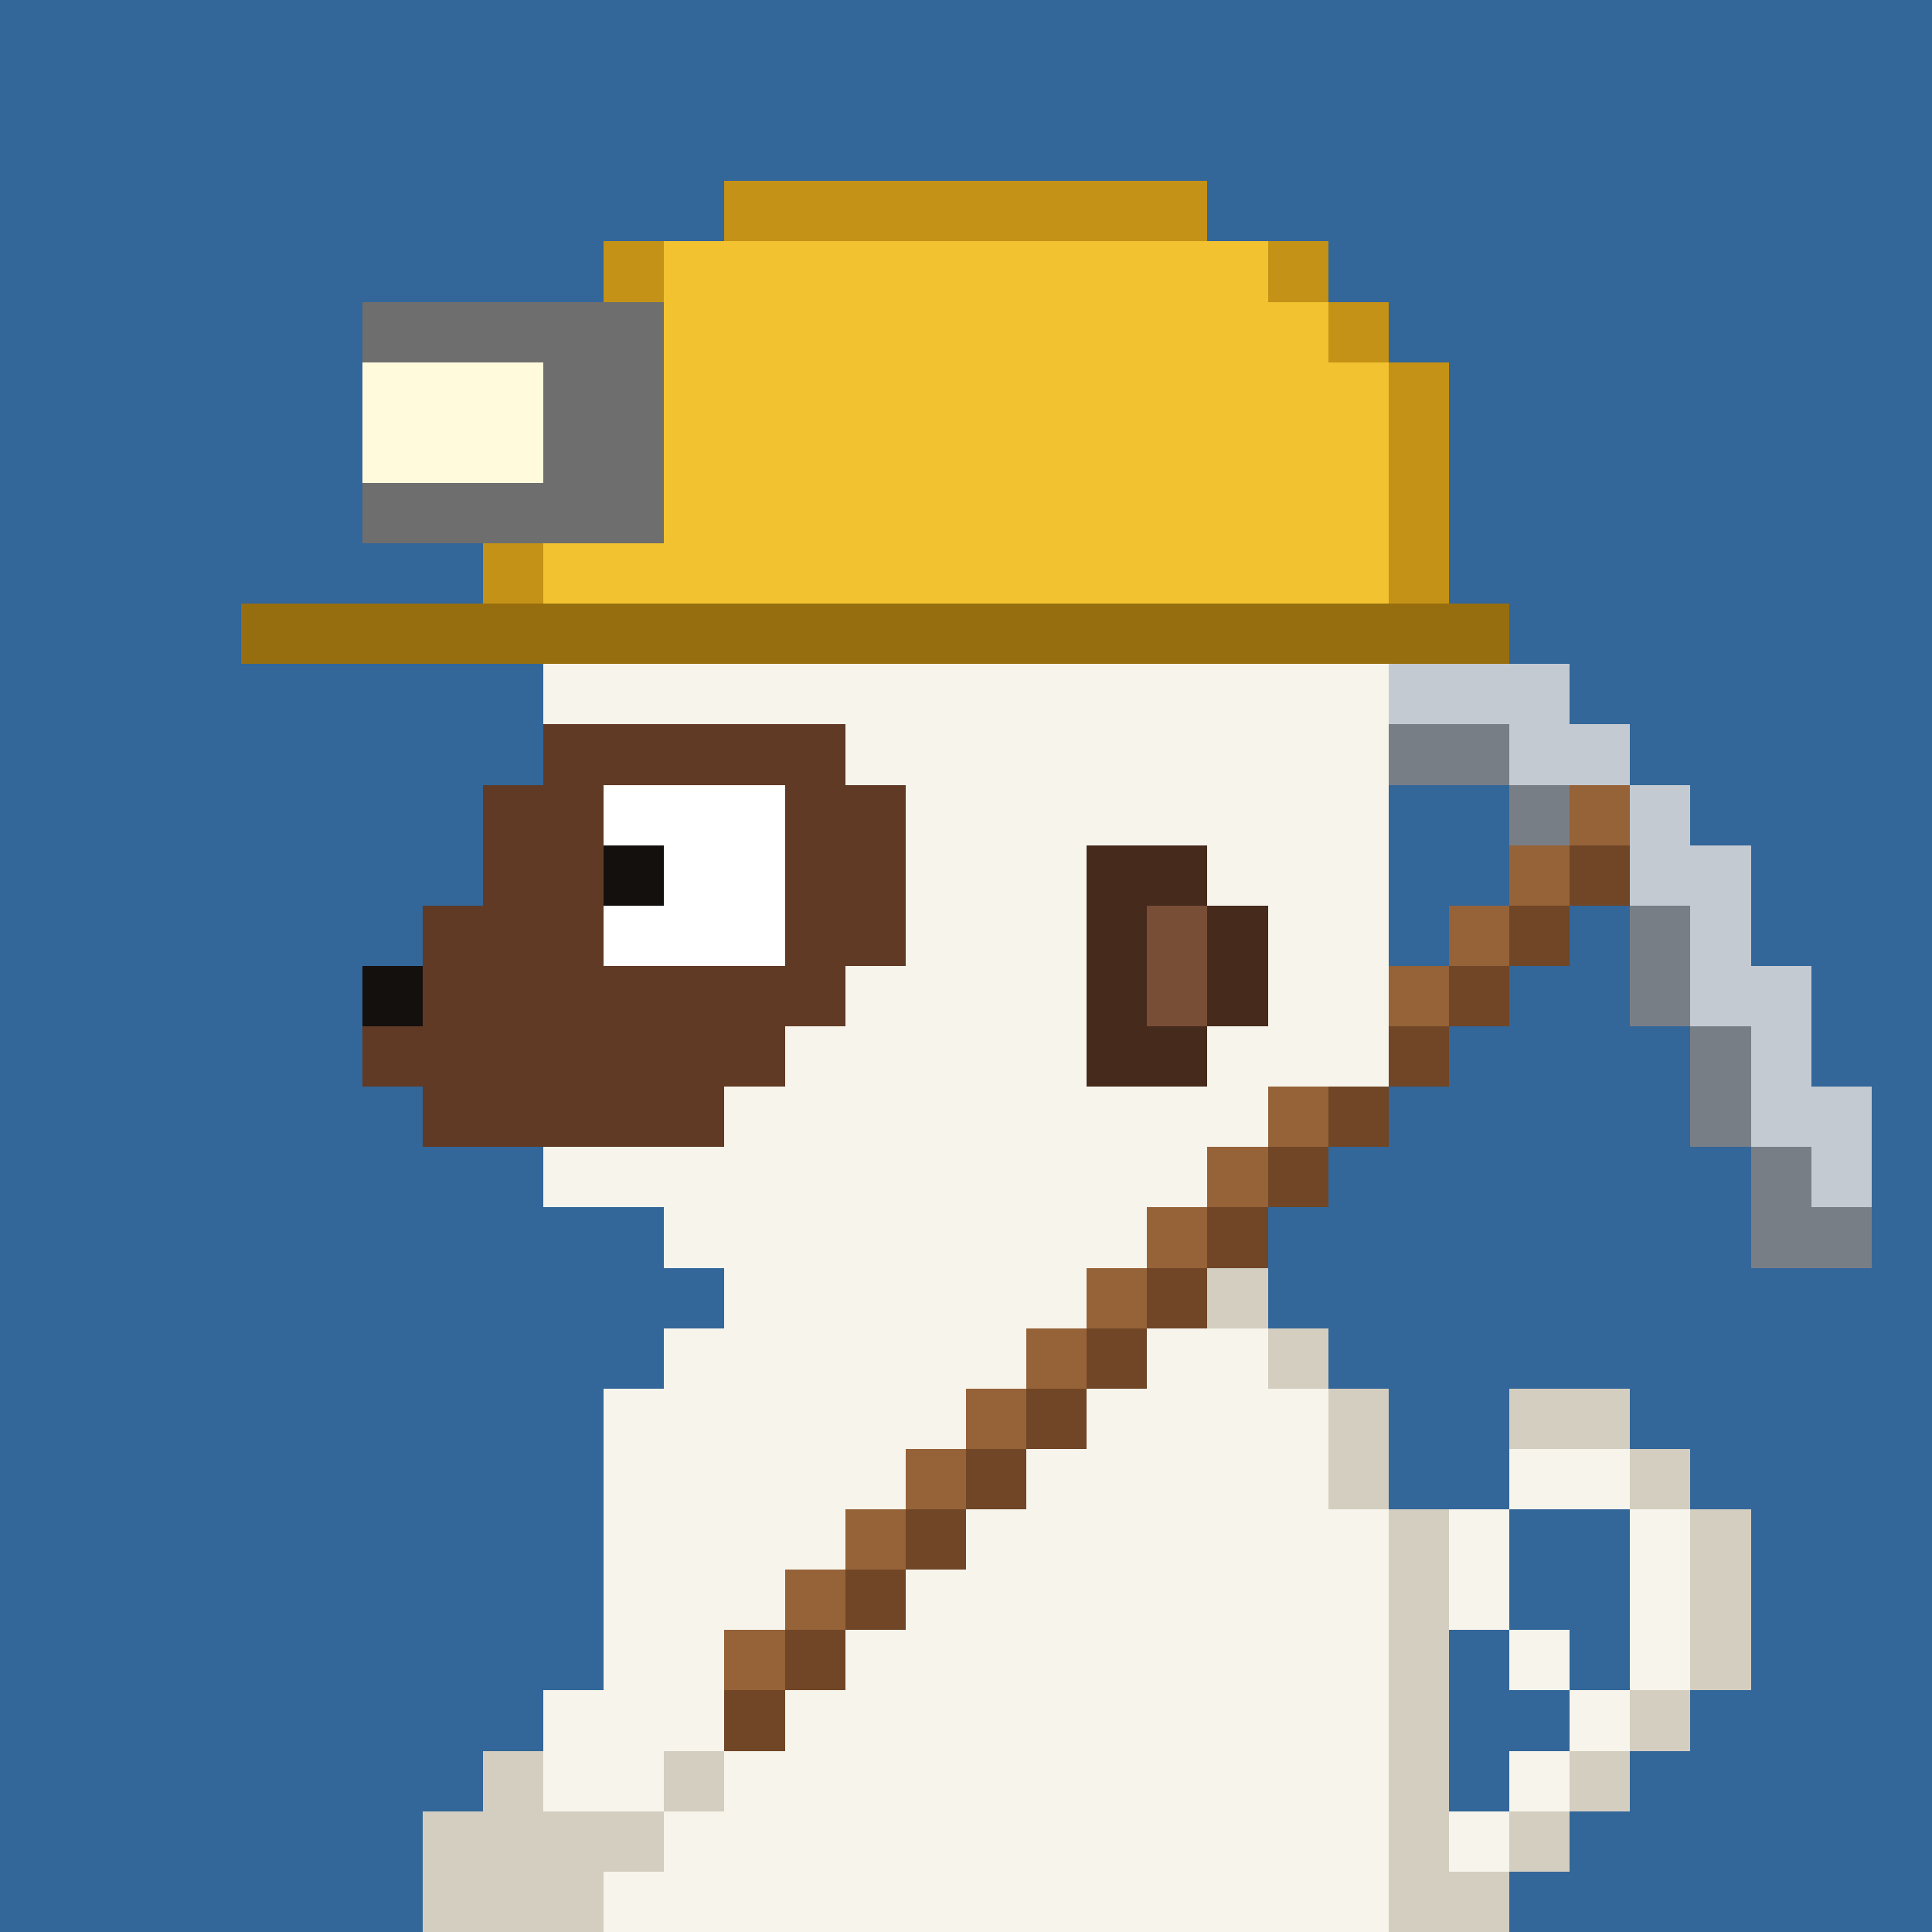
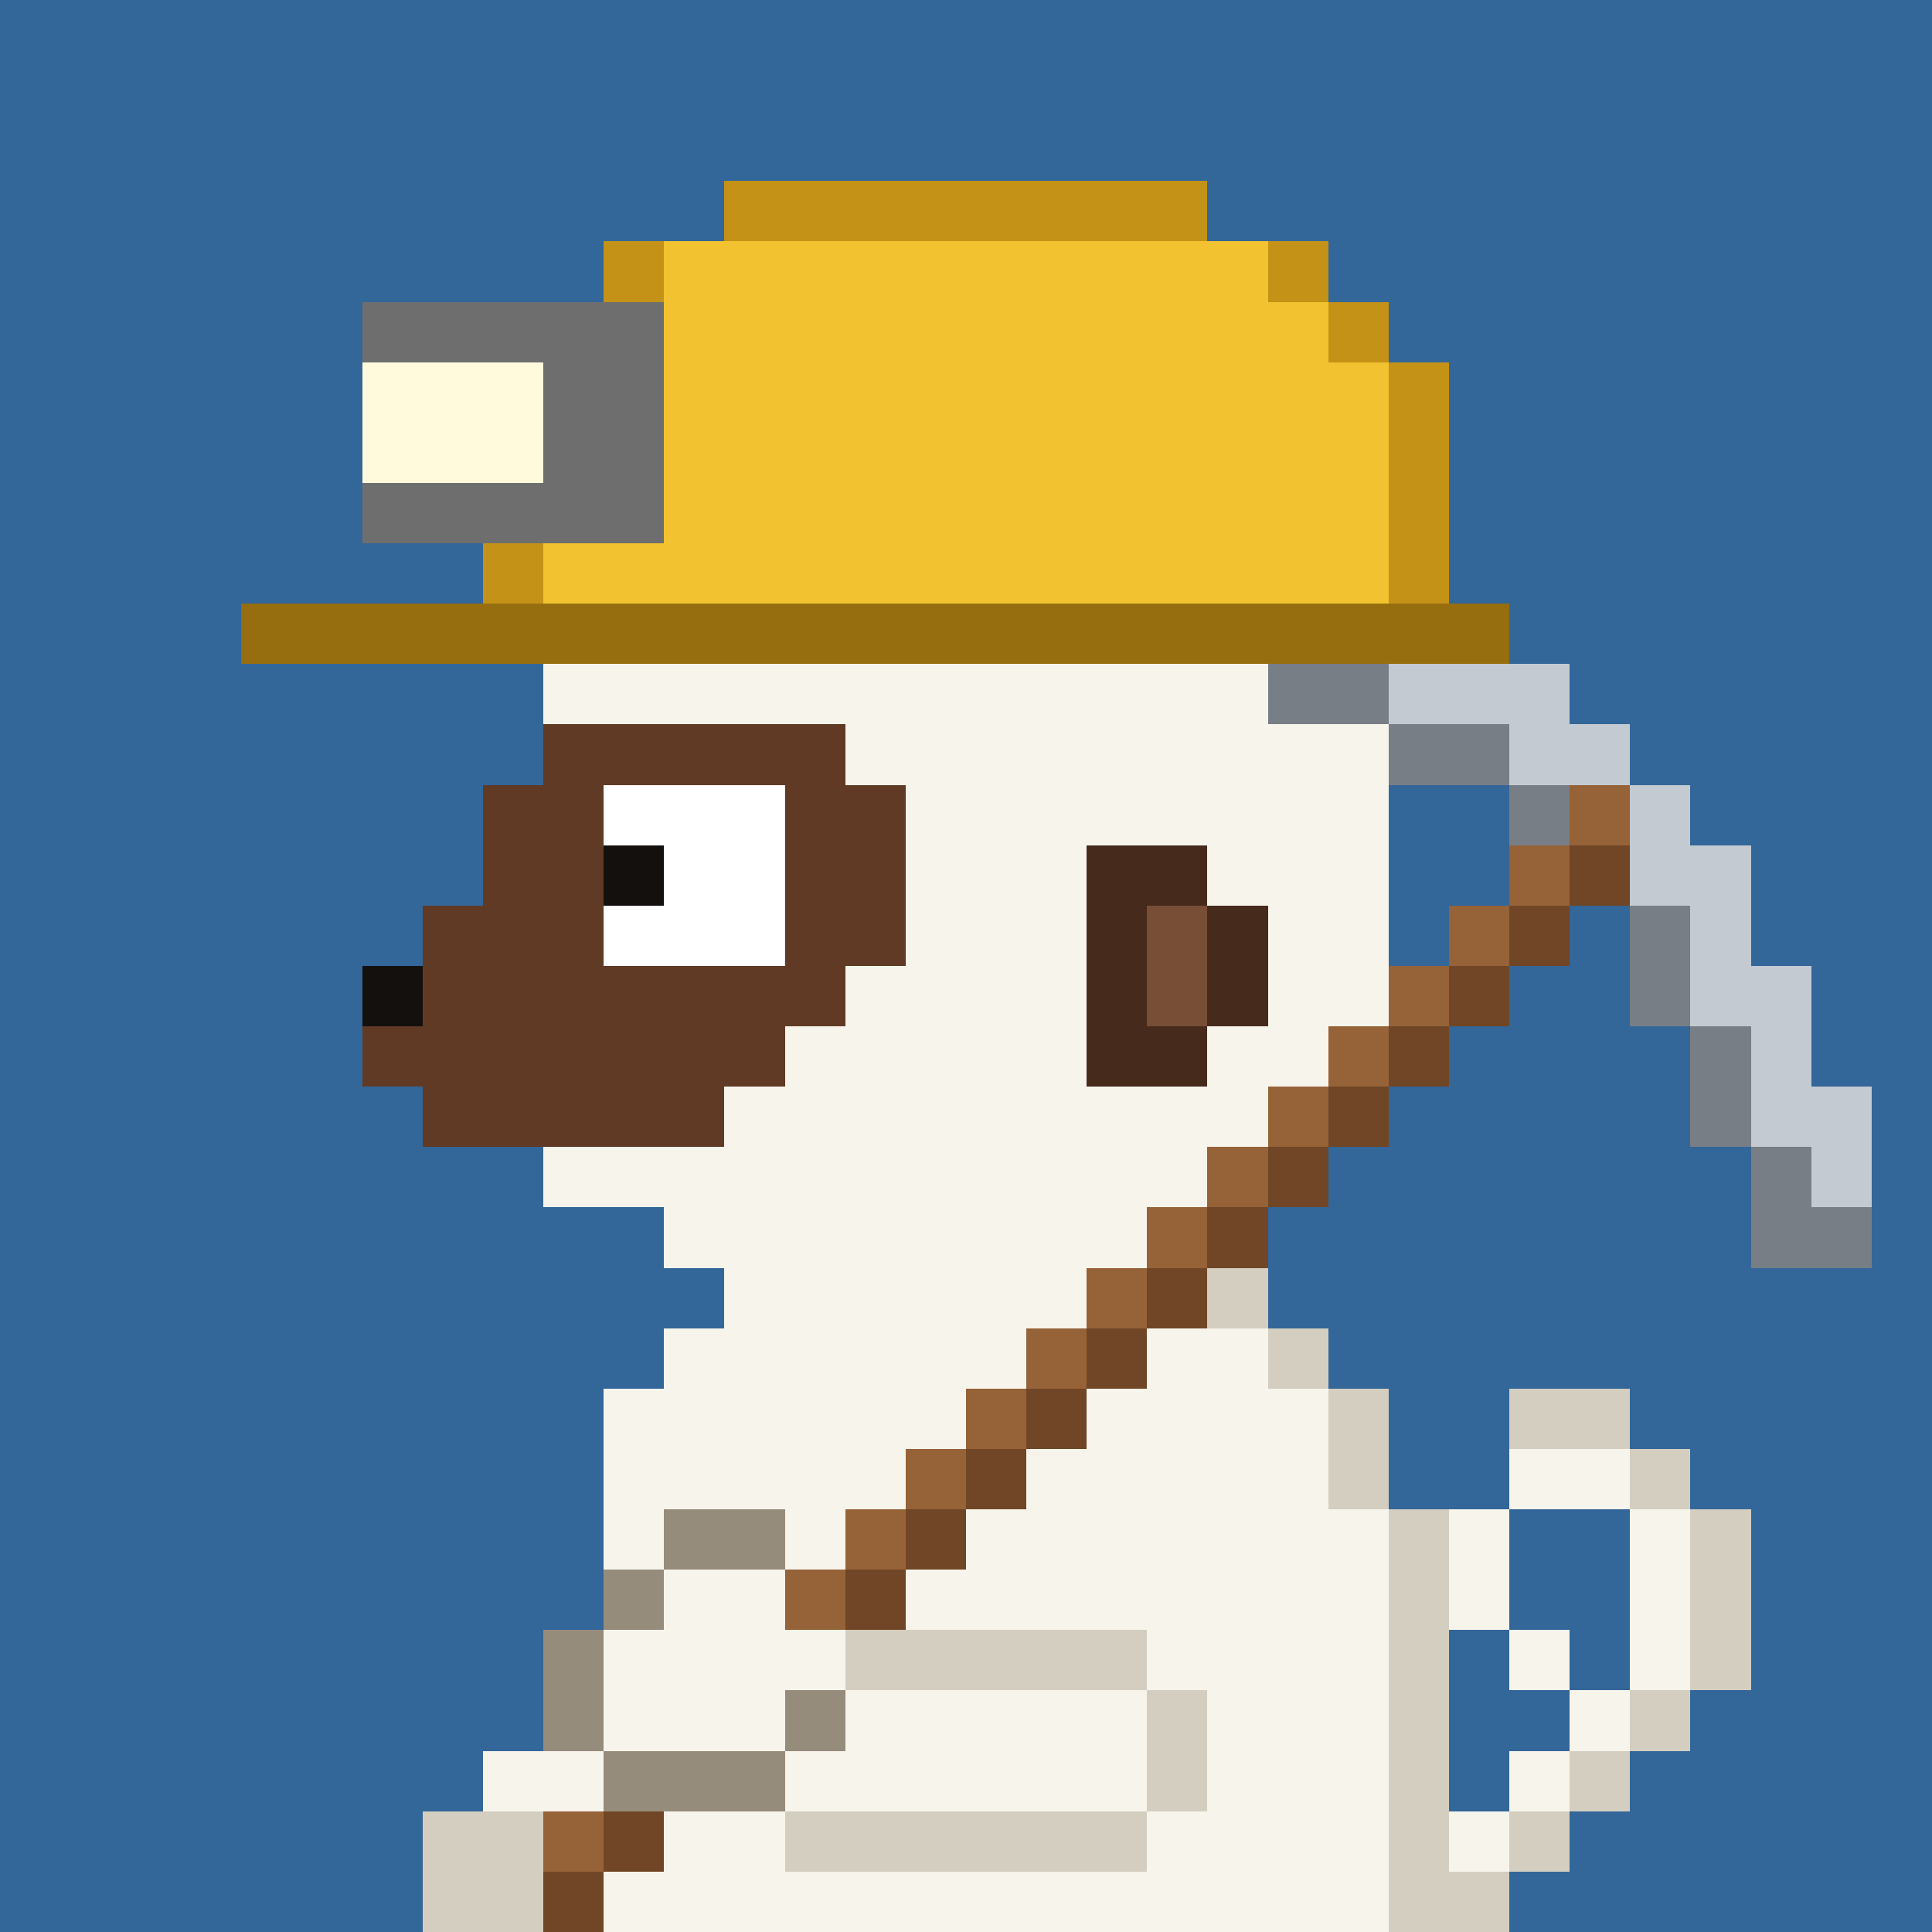
<svg xmlns="http://www.w3.org/2000/svg" viewBox="0 0 32 32" shape-rendering="crispEdges">
  <rect width="32" height="32" fill="#336699" />
  <rect x="12" y="3" width="1" height="1" fill="#c49216" />
  <rect x="13" y="3" width="1" height="1" fill="#c49216" />
  <rect x="14" y="3" width="1" height="1" fill="#c49216" />
  <rect x="15" y="3" width="1" height="1" fill="#c49216" />
  <rect x="16" y="3" width="1" height="1" fill="#c49216" />
  <rect x="17" y="3" width="1" height="1" fill="#c49216" />
  <rect x="18" y="3" width="1" height="1" fill="#c49216" />
  <rect x="19" y="3" width="1" height="1" fill="#c49216" />
  <rect x="10" y="4" width="1" height="1" fill="#c49216" />
  <rect x="11" y="4" width="1" height="1" fill="#f2c230" />
  <rect x="12" y="4" width="1" height="1" fill="#f2c230" />
  <rect x="13" y="4" width="1" height="1" fill="#f2c230" />
  <rect x="14" y="4" width="1" height="1" fill="#f2c230" />
  <rect x="15" y="4" width="1" height="1" fill="#f2c230" />
  <rect x="16" y="4" width="1" height="1" fill="#f2c230" />
  <rect x="17" y="4" width="1" height="1" fill="#f2c230" />
  <rect x="18" y="4" width="1" height="1" fill="#f2c230" />
  <rect x="19" y="4" width="1" height="1" fill="#f2c230" />
  <rect x="20" y="4" width="1" height="1" fill="#f2c230" />
  <rect x="21" y="4" width="1" height="1" fill="#c49216" />
  <rect x="6" y="5" width="1" height="1" fill="#6e6e6e" />
  <rect x="7" y="5" width="1" height="1" fill="#6e6e6e" />
  <rect x="8" y="5" width="1" height="1" fill="#6e6e6e" />
  <rect x="9" y="5" width="1" height="1" fill="#6e6e6e" />
  <rect x="10" y="5" width="1" height="1" fill="#6e6e6e" />
  <rect x="11" y="5" width="1" height="1" fill="#f2c230" />
  <rect x="12" y="5" width="1" height="1" fill="#f2c230" />
  <rect x="13" y="5" width="1" height="1" fill="#f2c230" />
  <rect x="14" y="5" width="1" height="1" fill="#f2c230" />
  <rect x="15" y="5" width="1" height="1" fill="#f2c230" />
  <rect x="16" y="5" width="1" height="1" fill="#f2c230" />
  <rect x="17" y="5" width="1" height="1" fill="#f2c230" />
  <rect x="18" y="5" width="1" height="1" fill="#f2c230" />
  <rect x="19" y="5" width="1" height="1" fill="#f2c230" />
  <rect x="20" y="5" width="1" height="1" fill="#f2c230" />
  <rect x="21" y="5" width="1" height="1" fill="#f2c230" />
  <rect x="22" y="5" width="1" height="1" fill="#c49216" />
  <rect x="6" y="6" width="1" height="1" fill="#fffadc" />
  <rect x="7" y="6" width="1" height="1" fill="#fffadc" />
  <rect x="8" y="6" width="1" height="1" fill="#fffadc" />
  <rect x="9" y="6" width="1" height="1" fill="#6e6e6e" />
  <rect x="10" y="6" width="1" height="1" fill="#6e6e6e" />
  <rect x="11" y="6" width="1" height="1" fill="#f2c230" />
  <rect x="12" y="6" width="1" height="1" fill="#f2c230" />
  <rect x="13" y="6" width="1" height="1" fill="#f2c230" />
  <rect x="14" y="6" width="1" height="1" fill="#f2c230" />
  <rect x="15" y="6" width="1" height="1" fill="#f2c230" />
  <rect x="16" y="6" width="1" height="1" fill="#f2c230" />
  <rect x="17" y="6" width="1" height="1" fill="#f2c230" />
  <rect x="18" y="6" width="1" height="1" fill="#f2c230" />
  <rect x="19" y="6" width="1" height="1" fill="#f2c230" />
  <rect x="20" y="6" width="1" height="1" fill="#f2c230" />
  <rect x="21" y="6" width="1" height="1" fill="#f2c230" />
  <rect x="22" y="6" width="1" height="1" fill="#f2c230" />
  <rect x="23" y="6" width="1" height="1" fill="#c49216" />
  <rect x="6" y="7" width="1" height="1" fill="#fffadc" />
  <rect x="7" y="7" width="1" height="1" fill="#fffadc" />
  <rect x="8" y="7" width="1" height="1" fill="#fffadc" />
  <rect x="9" y="7" width="1" height="1" fill="#6e6e6e" />
  <rect x="10" y="7" width="1" height="1" fill="#6e6e6e" />
  <rect x="11" y="7" width="1" height="1" fill="#f2c230" />
  <rect x="12" y="7" width="1" height="1" fill="#f2c230" />
  <rect x="13" y="7" width="1" height="1" fill="#f2c230" />
  <rect x="14" y="7" width="1" height="1" fill="#f2c230" />
  <rect x="15" y="7" width="1" height="1" fill="#f2c230" />
  <rect x="16" y="7" width="1" height="1" fill="#f2c230" />
  <rect x="17" y="7" width="1" height="1" fill="#f2c230" />
  <rect x="18" y="7" width="1" height="1" fill="#f2c230" />
  <rect x="19" y="7" width="1" height="1" fill="#f2c230" />
  <rect x="20" y="7" width="1" height="1" fill="#f2c230" />
  <rect x="21" y="7" width="1" height="1" fill="#f2c230" />
  <rect x="22" y="7" width="1" height="1" fill="#f2c230" />
  <rect x="23" y="7" width="1" height="1" fill="#c49216" />
  <rect x="6" y="8" width="1" height="1" fill="#6e6e6e" />
  <rect x="7" y="8" width="1" height="1" fill="#6e6e6e" />
  <rect x="8" y="8" width="1" height="1" fill="#6e6e6e" />
  <rect x="9" y="8" width="1" height="1" fill="#6e6e6e" />
  <rect x="10" y="8" width="1" height="1" fill="#6e6e6e" />
  <rect x="11" y="8" width="1" height="1" fill="#f2c230" />
  <rect x="12" y="8" width="1" height="1" fill="#f2c230" />
  <rect x="13" y="8" width="1" height="1" fill="#f2c230" />
  <rect x="14" y="8" width="1" height="1" fill="#f2c230" />
  <rect x="15" y="8" width="1" height="1" fill="#f2c230" />
  <rect x="16" y="8" width="1" height="1" fill="#f2c230" />
  <rect x="17" y="8" width="1" height="1" fill="#f2c230" />
  <rect x="18" y="8" width="1" height="1" fill="#f2c230" />
  <rect x="19" y="8" width="1" height="1" fill="#f2c230" />
  <rect x="20" y="8" width="1" height="1" fill="#f2c230" />
  <rect x="21" y="8" width="1" height="1" fill="#f2c230" />
  <rect x="22" y="8" width="1" height="1" fill="#f2c230" />
  <rect x="23" y="8" width="1" height="1" fill="#c49216" />
  <rect x="8" y="9" width="1" height="1" fill="#c49216" />
  <rect x="9" y="9" width="1" height="1" fill="#f2c230" />
  <rect x="10" y="9" width="1" height="1" fill="#f2c230" />
  <rect x="11" y="9" width="1" height="1" fill="#f2c230" />
  <rect x="12" y="9" width="1" height="1" fill="#f2c230" />
  <rect x="13" y="9" width="1" height="1" fill="#f2c230" />
  <rect x="14" y="9" width="1" height="1" fill="#f2c230" />
  <rect x="15" y="9" width="1" height="1" fill="#f2c230" />
  <rect x="16" y="9" width="1" height="1" fill="#f2c230" />
  <rect x="17" y="9" width="1" height="1" fill="#f2c230" />
  <rect x="18" y="9" width="1" height="1" fill="#f2c230" />
  <rect x="19" y="9" width="1" height="1" fill="#f2c230" />
  <rect x="20" y="9" width="1" height="1" fill="#f2c230" />
  <rect x="21" y="9" width="1" height="1" fill="#f2c230" />
  <rect x="22" y="9" width="1" height="1" fill="#f2c230" />
  <rect x="23" y="9" width="1" height="1" fill="#c49216" />
  <rect x="4" y="10" width="1" height="1" fill="#966e0f" />
  <rect x="5" y="10" width="1" height="1" fill="#966e0f" />
  <rect x="6" y="10" width="1" height="1" fill="#966e0f" />
  <rect x="7" y="10" width="1" height="1" fill="#966e0f" />
  <rect x="8" y="10" width="1" height="1" fill="#966e0f" />
  <rect x="9" y="10" width="1" height="1" fill="#966e0f" />
  <rect x="10" y="10" width="1" height="1" fill="#966e0f" />
  <rect x="11" y="10" width="1" height="1" fill="#966e0f" />
  <rect x="12" y="10" width="1" height="1" fill="#966e0f" />
  <rect x="13" y="10" width="1" height="1" fill="#966e0f" />
  <rect x="14" y="10" width="1" height="1" fill="#966e0f" />
  <rect x="15" y="10" width="1" height="1" fill="#966e0f" />
  <rect x="16" y="10" width="1" height="1" fill="#966e0f" />
  <rect x="17" y="10" width="1" height="1" fill="#966e0f" />
  <rect x="18" y="10" width="1" height="1" fill="#966e0f" />
  <rect x="19" y="10" width="1" height="1" fill="#966e0f" />
  <rect x="20" y="10" width="1" height="1" fill="#966e0f" />
  <rect x="21" y="10" width="1" height="1" fill="#966e0f" />
  <rect x="22" y="10" width="1" height="1" fill="#966e0f" />
  <rect x="23" y="10" width="1" height="1" fill="#966e0f" />
  <rect x="24" y="10" width="1" height="1" fill="#966e0f" />
  <rect x="9" y="11" width="1" height="1" fill="#f7f4ec" />
  <rect x="10" y="11" width="1" height="1" fill="#f7f4ec" />
  <rect x="11" y="11" width="1" height="1" fill="#f7f4ec" />
  <rect x="12" y="11" width="1" height="1" fill="#f7f4ec" />
  <rect x="13" y="11" width="1" height="1" fill="#f7f4ec" />
  <rect x="14" y="11" width="1" height="1" fill="#f7f4ec" />
  <rect x="15" y="11" width="1" height="1" fill="#f7f4ec" />
  <rect x="16" y="11" width="1" height="1" fill="#f7f4ec" />
  <rect x="17" y="11" width="1" height="1" fill="#f7f4ec" />
  <rect x="18" y="11" width="1" height="1" fill="#f7f4ec" />
  <rect x="19" y="11" width="1" height="1" fill="#f7f4ec" />
  <rect x="20" y="11" width="1" height="1" fill="#f7f4ec" />
-   <rect x="21" y="11" width="1" height="1" fill="#f7f4ec" />
-   <rect x="22" y="11" width="1" height="1" fill="#f7f4ec" />
+   <rect x="21" y="11" width="1" height="1" fill="#787e86" />
+   <rect x="22" y="11" width="1" height="1" fill="#787e86" />
  <rect x="23" y="11" width="1" height="1" fill="#c4cad2" />
  <rect x="24" y="11" width="1" height="1" fill="#c4cad2" />
  <rect x="25" y="11" width="1" height="1" fill="#c4cad2" />
  <rect x="9" y="12" width="1" height="1" fill="#603a24" />
  <rect x="10" y="12" width="1" height="1" fill="#603a24" />
  <rect x="11" y="12" width="1" height="1" fill="#603a24" />
  <rect x="12" y="12" width="1" height="1" fill="#603a24" />
  <rect x="13" y="12" width="1" height="1" fill="#603a24" />
  <rect x="14" y="12" width="1" height="1" fill="#f7f4ec" />
  <rect x="15" y="12" width="1" height="1" fill="#f7f4ec" />
  <rect x="16" y="12" width="1" height="1" fill="#f7f4ec" />
  <rect x="17" y="12" width="1" height="1" fill="#f7f4ec" />
  <rect x="18" y="12" width="1" height="1" fill="#f7f4ec" />
  <rect x="19" y="12" width="1" height="1" fill="#f7f4ec" />
  <rect x="20" y="12" width="1" height="1" fill="#f7f4ec" />
  <rect x="21" y="12" width="1" height="1" fill="#f7f4ec" />
  <rect x="22" y="12" width="1" height="1" fill="#f7f4ec" />
  <rect x="23" y="12" width="1" height="1" fill="#787e86" />
  <rect x="24" y="12" width="1" height="1" fill="#787e86" />
  <rect x="25" y="12" width="1" height="1" fill="#c4cad2" />
  <rect x="26" y="12" width="1" height="1" fill="#c4cad2" />
  <rect x="8" y="13" width="1" height="1" fill="#603a24" />
  <rect x="9" y="13" width="1" height="1" fill="#603a24" />
  <rect x="10" y="13" width="1" height="1" fill="#ffffff" />
  <rect x="11" y="13" width="1" height="1" fill="#ffffff" />
  <rect x="12" y="13" width="1" height="1" fill="#ffffff" />
  <rect x="13" y="13" width="1" height="1" fill="#603a24" />
  <rect x="14" y="13" width="1" height="1" fill="#603a24" />
  <rect x="15" y="13" width="1" height="1" fill="#f7f4ec" />
  <rect x="16" y="13" width="1" height="1" fill="#f7f4ec" />
  <rect x="17" y="13" width="1" height="1" fill="#f7f4ec" />
  <rect x="18" y="13" width="1" height="1" fill="#f7f4ec" />
  <rect x="19" y="13" width="1" height="1" fill="#f7f4ec" />
  <rect x="20" y="13" width="1" height="1" fill="#f7f4ec" />
  <rect x="21" y="13" width="1" height="1" fill="#f7f4ec" />
  <rect x="22" y="13" width="1" height="1" fill="#f7f4ec" />
  <rect x="25" y="13" width="1" height="1" fill="#787e86" />
  <rect x="26" y="13" width="1" height="1" fill="#966238" />
  <rect x="27" y="13" width="1" height="1" fill="#c4cad2" />
  <rect x="8" y="14" width="1" height="1" fill="#603a24" />
  <rect x="9" y="14" width="1" height="1" fill="#603a24" />
  <rect x="10" y="14" width="1" height="1" fill="#14100e" />
  <rect x="11" y="14" width="1" height="1" fill="#ffffff" />
  <rect x="12" y="14" width="1" height="1" fill="#ffffff" />
  <rect x="13" y="14" width="1" height="1" fill="#603a24" />
  <rect x="14" y="14" width="1" height="1" fill="#603a24" />
  <rect x="15" y="14" width="1" height="1" fill="#f7f4ec" />
  <rect x="16" y="14" width="1" height="1" fill="#f7f4ec" />
  <rect x="17" y="14" width="1" height="1" fill="#f7f4ec" />
  <rect x="18" y="14" width="1" height="1" fill="#462a1c" />
  <rect x="19" y="14" width="1" height="1" fill="#462a1c" />
  <rect x="20" y="14" width="1" height="1" fill="#f7f4ec" />
  <rect x="21" y="14" width="1" height="1" fill="#f7f4ec" />
  <rect x="22" y="14" width="1" height="1" fill="#f7f4ec" />
  <rect x="25" y="14" width="1" height="1" fill="#966238" />
  <rect x="26" y="14" width="1" height="1" fill="#704626" />
  <rect x="27" y="14" width="1" height="1" fill="#c4cad2" />
  <rect x="28" y="14" width="1" height="1" fill="#c4cad2" />
  <rect x="7" y="15" width="1" height="1" fill="#603a24" />
  <rect x="8" y="15" width="1" height="1" fill="#603a24" />
  <rect x="9" y="15" width="1" height="1" fill="#603a24" />
  <rect x="10" y="15" width="1" height="1" fill="#ffffff" />
  <rect x="11" y="15" width="1" height="1" fill="#ffffff" />
  <rect x="12" y="15" width="1" height="1" fill="#ffffff" />
  <rect x="13" y="15" width="1" height="1" fill="#603a24" />
  <rect x="14" y="15" width="1" height="1" fill="#603a24" />
  <rect x="15" y="15" width="1" height="1" fill="#f7f4ec" />
  <rect x="16" y="15" width="1" height="1" fill="#f7f4ec" />
  <rect x="17" y="15" width="1" height="1" fill="#f7f4ec" />
  <rect x="18" y="15" width="1" height="1" fill="#462a1c" />
  <rect x="19" y="15" width="1" height="1" fill="#784e36" />
  <rect x="20" y="15" width="1" height="1" fill="#462a1c" />
  <rect x="21" y="15" width="1" height="1" fill="#f7f4ec" />
  <rect x="22" y="15" width="1" height="1" fill="#f7f4ec" />
  <rect x="24" y="15" width="1" height="1" fill="#966238" />
  <rect x="25" y="15" width="1" height="1" fill="#704626" />
  <rect x="27" y="15" width="1" height="1" fill="#787e86" />
  <rect x="28" y="15" width="1" height="1" fill="#c4cad2" />
  <rect x="6" y="16" width="1" height="1" fill="#14100e" />
  <rect x="7" y="16" width="1" height="1" fill="#603a24" />
  <rect x="8" y="16" width="1" height="1" fill="#603a24" />
  <rect x="9" y="16" width="1" height="1" fill="#603a24" />
  <rect x="10" y="16" width="1" height="1" fill="#603a24" />
  <rect x="11" y="16" width="1" height="1" fill="#603a24" />
  <rect x="12" y="16" width="1" height="1" fill="#603a24" />
  <rect x="13" y="16" width="1" height="1" fill="#603a24" />
  <rect x="14" y="16" width="1" height="1" fill="#f7f4ec" />
  <rect x="15" y="16" width="1" height="1" fill="#f7f4ec" />
  <rect x="16" y="16" width="1" height="1" fill="#f7f4ec" />
  <rect x="17" y="16" width="1" height="1" fill="#f7f4ec" />
  <rect x="18" y="16" width="1" height="1" fill="#462a1c" />
  <rect x="19" y="16" width="1" height="1" fill="#784e36" />
  <rect x="20" y="16" width="1" height="1" fill="#462a1c" />
  <rect x="21" y="16" width="1" height="1" fill="#f7f4ec" />
  <rect x="22" y="16" width="1" height="1" fill="#f7f4ec" />
  <rect x="23" y="16" width="1" height="1" fill="#966238" />
  <rect x="24" y="16" width="1" height="1" fill="#704626" />
  <rect x="27" y="16" width="1" height="1" fill="#787e86" />
  <rect x="28" y="16" width="1" height="1" fill="#c4cad2" />
  <rect x="29" y="16" width="1" height="1" fill="#c4cad2" />
  <rect x="6" y="17" width="1" height="1" fill="#603a24" />
  <rect x="7" y="17" width="1" height="1" fill="#603a24" />
  <rect x="8" y="17" width="1" height="1" fill="#603a24" />
  <rect x="9" y="17" width="1" height="1" fill="#603a24" />
  <rect x="10" y="17" width="1" height="1" fill="#603a24" />
  <rect x="11" y="17" width="1" height="1" fill="#603a24" />
  <rect x="12" y="17" width="1" height="1" fill="#603a24" />
  <rect x="13" y="17" width="1" height="1" fill="#f7f4ec" />
  <rect x="14" y="17" width="1" height="1" fill="#f7f4ec" />
  <rect x="15" y="17" width="1" height="1" fill="#f7f4ec" />
  <rect x="16" y="17" width="1" height="1" fill="#f7f4ec" />
  <rect x="17" y="17" width="1" height="1" fill="#f7f4ec" />
  <rect x="18" y="17" width="1" height="1" fill="#462a1c" />
  <rect x="19" y="17" width="1" height="1" fill="#462a1c" />
  <rect x="20" y="17" width="1" height="1" fill="#f7f4ec" />
  <rect x="21" y="17" width="1" height="1" fill="#f7f4ec" />
-   <rect x="22" y="17" width="1" height="1" fill="#f7f4ec" />
+   <rect x="22" y="17" width="1" height="1" fill="#966238" />
  <rect x="23" y="17" width="1" height="1" fill="#704626" />
  <rect x="28" y="17" width="1" height="1" fill="#787e86" />
  <rect x="29" y="17" width="1" height="1" fill="#c4cad2" />
  <rect x="7" y="18" width="1" height="1" fill="#603a24" />
  <rect x="8" y="18" width="1" height="1" fill="#603a24" />
  <rect x="9" y="18" width="1" height="1" fill="#603a24" />
  <rect x="10" y="18" width="1" height="1" fill="#603a24" />
  <rect x="11" y="18" width="1" height="1" fill="#603a24" />
  <rect x="12" y="18" width="1" height="1" fill="#f7f4ec" />
  <rect x="13" y="18" width="1" height="1" fill="#f7f4ec" />
  <rect x="14" y="18" width="1" height="1" fill="#f7f4ec" />
  <rect x="15" y="18" width="1" height="1" fill="#f7f4ec" />
  <rect x="16" y="18" width="1" height="1" fill="#f7f4ec" />
  <rect x="17" y="18" width="1" height="1" fill="#f7f4ec" />
  <rect x="18" y="18" width="1" height="1" fill="#f7f4ec" />
  <rect x="19" y="18" width="1" height="1" fill="#f7f4ec" />
  <rect x="20" y="18" width="1" height="1" fill="#f7f4ec" />
  <rect x="21" y="18" width="1" height="1" fill="#966238" />
  <rect x="22" y="18" width="1" height="1" fill="#704626" />
  <rect x="28" y="18" width="1" height="1" fill="#787e86" />
  <rect x="29" y="18" width="1" height="1" fill="#c4cad2" />
  <rect x="30" y="18" width="1" height="1" fill="#c4cad2" />
  <rect x="9" y="19" width="1" height="1" fill="#f7f4ec" />
  <rect x="10" y="19" width="1" height="1" fill="#f7f4ec" />
  <rect x="11" y="19" width="1" height="1" fill="#f7f4ec" />
  <rect x="12" y="19" width="1" height="1" fill="#f7f4ec" />
  <rect x="13" y="19" width="1" height="1" fill="#f7f4ec" />
  <rect x="14" y="19" width="1" height="1" fill="#f7f4ec" />
  <rect x="15" y="19" width="1" height="1" fill="#f7f4ec" />
  <rect x="16" y="19" width="1" height="1" fill="#f7f4ec" />
  <rect x="17" y="19" width="1" height="1" fill="#f7f4ec" />
  <rect x="18" y="19" width="1" height="1" fill="#f7f4ec" />
  <rect x="19" y="19" width="1" height="1" fill="#f7f4ec" />
  <rect x="20" y="19" width="1" height="1" fill="#966238" />
  <rect x="21" y="19" width="1" height="1" fill="#704626" />
  <rect x="29" y="19" width="1" height="1" fill="#787e86" />
  <rect x="30" y="19" width="1" height="1" fill="#c4cad2" />
  <rect x="11" y="20" width="1" height="1" fill="#f7f4ec" />
  <rect x="12" y="20" width="1" height="1" fill="#f7f4ec" />
  <rect x="13" y="20" width="1" height="1" fill="#f7f4ec" />
  <rect x="14" y="20" width="1" height="1" fill="#f7f4ec" />
  <rect x="15" y="20" width="1" height="1" fill="#f7f4ec" />
  <rect x="16" y="20" width="1" height="1" fill="#f7f4ec" />
  <rect x="17" y="20" width="1" height="1" fill="#f7f4ec" />
  <rect x="18" y="20" width="1" height="1" fill="#f7f4ec" />
  <rect x="19" y="20" width="1" height="1" fill="#966238" />
  <rect x="20" y="20" width="1" height="1" fill="#704626" />
  <rect x="29" y="20" width="1" height="1" fill="#787e86" />
  <rect x="30" y="20" width="1" height="1" fill="#787e86" />
  <rect x="12" y="21" width="1" height="1" fill="#f7f4ec" />
  <rect x="13" y="21" width="1" height="1" fill="#f7f4ec" />
  <rect x="14" y="21" width="1" height="1" fill="#f7f4ec" />
  <rect x="15" y="21" width="1" height="1" fill="#f7f4ec" />
  <rect x="16" y="21" width="1" height="1" fill="#f7f4ec" />
  <rect x="17" y="21" width="1" height="1" fill="#f7f4ec" />
  <rect x="18" y="21" width="1" height="1" fill="#966238" />
  <rect x="19" y="21" width="1" height="1" fill="#704626" />
  <rect x="20" y="21" width="1" height="1" fill="#d4cec0" />
  <rect x="11" y="22" width="1" height="1" fill="#f7f4ec" />
  <rect x="12" y="22" width="1" height="1" fill="#f7f4ec" />
  <rect x="13" y="22" width="1" height="1" fill="#f7f4ec" />
  <rect x="14" y="22" width="1" height="1" fill="#f7f4ec" />
  <rect x="15" y="22" width="1" height="1" fill="#f7f4ec" />
  <rect x="16" y="22" width="1" height="1" fill="#f7f4ec" />
  <rect x="17" y="22" width="1" height="1" fill="#966238" />
  <rect x="18" y="22" width="1" height="1" fill="#704626" />
  <rect x="19" y="22" width="1" height="1" fill="#f7f4ec" />
  <rect x="20" y="22" width="1" height="1" fill="#f7f4ec" />
  <rect x="21" y="22" width="1" height="1" fill="#d4cec0" />
  <rect x="10" y="23" width="1" height="1" fill="#f7f4ec" />
  <rect x="11" y="23" width="1" height="1" fill="#f7f4ec" />
  <rect x="12" y="23" width="1" height="1" fill="#f7f4ec" />
  <rect x="13" y="23" width="1" height="1" fill="#f7f4ec" />
  <rect x="14" y="23" width="1" height="1" fill="#f7f4ec" />
  <rect x="15" y="23" width="1" height="1" fill="#f7f4ec" />
  <rect x="16" y="23" width="1" height="1" fill="#966238" />
  <rect x="17" y="23" width="1" height="1" fill="#704626" />
  <rect x="18" y="23" width="1" height="1" fill="#f7f4ec" />
  <rect x="19" y="23" width="1" height="1" fill="#f7f4ec" />
  <rect x="20" y="23" width="1" height="1" fill="#f7f4ec" />
  <rect x="21" y="23" width="1" height="1" fill="#f7f4ec" />
  <rect x="22" y="23" width="1" height="1" fill="#d4cec0" />
  <rect x="25" y="23" width="1" height="1" fill="#d4cec0" />
  <rect x="26" y="23" width="1" height="1" fill="#d4cec0" />
  <rect x="10" y="24" width="1" height="1" fill="#f7f4ec" />
  <rect x="11" y="24" width="1" height="1" fill="#f7f4ec" />
  <rect x="12" y="24" width="1" height="1" fill="#f7f4ec" />
  <rect x="13" y="24" width="1" height="1" fill="#f7f4ec" />
  <rect x="14" y="24" width="1" height="1" fill="#f7f4ec" />
  <rect x="15" y="24" width="1" height="1" fill="#966238" />
  <rect x="16" y="24" width="1" height="1" fill="#704626" />
  <rect x="17" y="24" width="1" height="1" fill="#f7f4ec" />
  <rect x="18" y="24" width="1" height="1" fill="#f7f4ec" />
  <rect x="19" y="24" width="1" height="1" fill="#f7f4ec" />
  <rect x="20" y="24" width="1" height="1" fill="#f7f4ec" />
  <rect x="21" y="24" width="1" height="1" fill="#f7f4ec" />
  <rect x="22" y="24" width="1" height="1" fill="#d4cec0" />
  <rect x="25" y="24" width="1" height="1" fill="#f7f4ec" />
  <rect x="26" y="24" width="1" height="1" fill="#f7f4ec" />
  <rect x="27" y="24" width="1" height="1" fill="#d4cec0" />
  <rect x="10" y="25" width="1" height="1" fill="#f7f4ec" />
-   <rect x="11" y="25" width="1" height="1" fill="#f7f4ec" />
-   <rect x="12" y="25" width="1" height="1" fill="#f7f4ec" />
+   <rect x="11" y="25" width="1" height="1" fill="#968c7c" />
+   <rect x="12" y="25" width="1" height="1" fill="#968c7c" />
  <rect x="13" y="25" width="1" height="1" fill="#f7f4ec" />
  <rect x="14" y="25" width="1" height="1" fill="#966238" />
  <rect x="15" y="25" width="1" height="1" fill="#704626" />
  <rect x="16" y="25" width="1" height="1" fill="#f7f4ec" />
  <rect x="17" y="25" width="1" height="1" fill="#f7f4ec" />
  <rect x="18" y="25" width="1" height="1" fill="#f7f4ec" />
  <rect x="19" y="25" width="1" height="1" fill="#f7f4ec" />
  <rect x="20" y="25" width="1" height="1" fill="#f7f4ec" />
  <rect x="21" y="25" width="1" height="1" fill="#f7f4ec" />
  <rect x="22" y="25" width="1" height="1" fill="#f7f4ec" />
  <rect x="23" y="25" width="1" height="1" fill="#d4cec0" />
  <rect x="24" y="25" width="1" height="1" fill="#f7f4ec" />
  <rect x="27" y="25" width="1" height="1" fill="#f7f4ec" />
  <rect x="28" y="25" width="1" height="1" fill="#d4cec0" />
-   <rect x="10" y="26" width="1" height="1" fill="#f7f4ec" />
+   <rect x="10" y="26" width="1" height="1" fill="#968c7c" />
  <rect x="11" y="26" width="1" height="1" fill="#f7f4ec" />
  <rect x="12" y="26" width="1" height="1" fill="#f7f4ec" />
  <rect x="13" y="26" width="1" height="1" fill="#966238" />
  <rect x="14" y="26" width="1" height="1" fill="#704626" />
  <rect x="15" y="26" width="1" height="1" fill="#f7f4ec" />
  <rect x="16" y="26" width="1" height="1" fill="#f7f4ec" />
  <rect x="17" y="26" width="1" height="1" fill="#f7f4ec" />
  <rect x="18" y="26" width="1" height="1" fill="#f7f4ec" />
  <rect x="19" y="26" width="1" height="1" fill="#f7f4ec" />
  <rect x="20" y="26" width="1" height="1" fill="#f7f4ec" />
  <rect x="21" y="26" width="1" height="1" fill="#f7f4ec" />
  <rect x="22" y="26" width="1" height="1" fill="#f7f4ec" />
  <rect x="23" y="26" width="1" height="1" fill="#d4cec0" />
  <rect x="24" y="26" width="1" height="1" fill="#f7f4ec" />
  <rect x="27" y="26" width="1" height="1" fill="#f7f4ec" />
  <rect x="28" y="26" width="1" height="1" fill="#d4cec0" />
+   <rect x="9" y="27" width="1" height="1" fill="#968c7c" />
  <rect x="10" y="27" width="1" height="1" fill="#f7f4ec" />
  <rect x="11" y="27" width="1" height="1" fill="#f7f4ec" />
-   <rect x="12" y="27" width="1" height="1" fill="#966238" />
-   <rect x="13" y="27" width="1" height="1" fill="#704626" />
-   <rect x="14" y="27" width="1" height="1" fill="#f7f4ec" />
-   <rect x="15" y="27" width="1" height="1" fill="#f7f4ec" />
-   <rect x="16" y="27" width="1" height="1" fill="#f7f4ec" />
-   <rect x="17" y="27" width="1" height="1" fill="#f7f4ec" />
-   <rect x="18" y="27" width="1" height="1" fill="#f7f4ec" />
+   <rect x="12" y="27" width="1" height="1" fill="#f7f4ec" />
+   <rect x="13" y="27" width="1" height="1" fill="#f7f4ec" />
+   <rect x="14" y="27" width="1" height="1" fill="#d4cec0" />
+   <rect x="15" y="27" width="1" height="1" fill="#d4cec0" />
+   <rect x="16" y="27" width="1" height="1" fill="#d4cec0" />
+   <rect x="17" y="27" width="1" height="1" fill="#d4cec0" />
+   <rect x="18" y="27" width="1" height="1" fill="#d4cec0" />
  <rect x="19" y="27" width="1" height="1" fill="#f7f4ec" />
  <rect x="20" y="27" width="1" height="1" fill="#f7f4ec" />
  <rect x="21" y="27" width="1" height="1" fill="#f7f4ec" />
  <rect x="22" y="27" width="1" height="1" fill="#f7f4ec" />
  <rect x="23" y="27" width="1" height="1" fill="#d4cec0" />
  <rect x="25" y="27" width="1" height="1" fill="#f7f4ec" />
  <rect x="27" y="27" width="1" height="1" fill="#f7f4ec" />
  <rect x="28" y="27" width="1" height="1" fill="#d4cec0" />
-   <rect x="9" y="28" width="1" height="1" fill="#f7f4ec" />
+   <rect x="9" y="28" width="1" height="1" fill="#968c7c" />
  <rect x="10" y="28" width="1" height="1" fill="#f7f4ec" />
  <rect x="11" y="28" width="1" height="1" fill="#f7f4ec" />
-   <rect x="12" y="28" width="1" height="1" fill="#704626" />
-   <rect x="13" y="28" width="1" height="1" fill="#f7f4ec" />
+   <rect x="12" y="28" width="1" height="1" fill="#f7f4ec" />
+   <rect x="13" y="28" width="1" height="1" fill="#968c7c" />
  <rect x="14" y="28" width="1" height="1" fill="#f7f4ec" />
  <rect x="15" y="28" width="1" height="1" fill="#f7f4ec" />
  <rect x="16" y="28" width="1" height="1" fill="#f7f4ec" />
  <rect x="17" y="28" width="1" height="1" fill="#f7f4ec" />
  <rect x="18" y="28" width="1" height="1" fill="#f7f4ec" />
-   <rect x="19" y="28" width="1" height="1" fill="#f7f4ec" />
+   <rect x="19" y="28" width="1" height="1" fill="#d4cec0" />
  <rect x="20" y="28" width="1" height="1" fill="#f7f4ec" />
  <rect x="21" y="28" width="1" height="1" fill="#f7f4ec" />
  <rect x="22" y="28" width="1" height="1" fill="#f7f4ec" />
  <rect x="23" y="28" width="1" height="1" fill="#d4cec0" />
  <rect x="26" y="28" width="1" height="1" fill="#f7f4ec" />
  <rect x="27" y="28" width="1" height="1" fill="#d4cec0" />
-   <rect x="8" y="29" width="1" height="1" fill="#d4cec0" />
+   <rect x="8" y="29" width="1" height="1" fill="#f7f4ec" />
  <rect x="9" y="29" width="1" height="1" fill="#f7f4ec" />
-   <rect x="10" y="29" width="1" height="1" fill="#f7f4ec" />
-   <rect x="11" y="29" width="1" height="1" fill="#d4cec0" />
-   <rect x="12" y="29" width="1" height="1" fill="#f7f4ec" />
+   <rect x="10" y="29" width="1" height="1" fill="#968c7c" />
+   <rect x="11" y="29" width="1" height="1" fill="#968c7c" />
+   <rect x="12" y="29" width="1" height="1" fill="#968c7c" />
  <rect x="13" y="29" width="1" height="1" fill="#f7f4ec" />
  <rect x="14" y="29" width="1" height="1" fill="#f7f4ec" />
  <rect x="15" y="29" width="1" height="1" fill="#f7f4ec" />
  <rect x="16" y="29" width="1" height="1" fill="#f7f4ec" />
  <rect x="17" y="29" width="1" height="1" fill="#f7f4ec" />
  <rect x="18" y="29" width="1" height="1" fill="#f7f4ec" />
-   <rect x="19" y="29" width="1" height="1" fill="#f7f4ec" />
+   <rect x="19" y="29" width="1" height="1" fill="#d4cec0" />
  <rect x="20" y="29" width="1" height="1" fill="#f7f4ec" />
  <rect x="21" y="29" width="1" height="1" fill="#f7f4ec" />
  <rect x="22" y="29" width="1" height="1" fill="#f7f4ec" />
  <rect x="23" y="29" width="1" height="1" fill="#d4cec0" />
  <rect x="25" y="29" width="1" height="1" fill="#f7f4ec" />
  <rect x="26" y="29" width="1" height="1" fill="#d4cec0" />
  <rect x="7" y="30" width="1" height="1" fill="#d4cec0" />
  <rect x="8" y="30" width="1" height="1" fill="#d4cec0" />
-   <rect x="9" y="30" width="1" height="1" fill="#d4cec0" />
-   <rect x="10" y="30" width="1" height="1" fill="#d4cec0" />
+   <rect x="9" y="30" width="1" height="1" fill="#966238" />
+   <rect x="10" y="30" width="1" height="1" fill="#704626" />
  <rect x="11" y="30" width="1" height="1" fill="#f7f4ec" />
  <rect x="12" y="30" width="1" height="1" fill="#f7f4ec" />
-   <rect x="13" y="30" width="1" height="1" fill="#f7f4ec" />
-   <rect x="14" y="30" width="1" height="1" fill="#f7f4ec" />
-   <rect x="15" y="30" width="1" height="1" fill="#f7f4ec" />
-   <rect x="16" y="30" width="1" height="1" fill="#f7f4ec" />
-   <rect x="17" y="30" width="1" height="1" fill="#f7f4ec" />
-   <rect x="18" y="30" width="1" height="1" fill="#f7f4ec" />
+   <rect x="13" y="30" width="1" height="1" fill="#d4cec0" />
+   <rect x="14" y="30" width="1" height="1" fill="#d4cec0" />
+   <rect x="15" y="30" width="1" height="1" fill="#d4cec0" />
+   <rect x="16" y="30" width="1" height="1" fill="#d4cec0" />
+   <rect x="17" y="30" width="1" height="1" fill="#d4cec0" />
+   <rect x="18" y="30" width="1" height="1" fill="#d4cec0" />
  <rect x="19" y="30" width="1" height="1" fill="#f7f4ec" />
  <rect x="20" y="30" width="1" height="1" fill="#f7f4ec" />
  <rect x="21" y="30" width="1" height="1" fill="#f7f4ec" />
  <rect x="22" y="30" width="1" height="1" fill="#f7f4ec" />
  <rect x="23" y="30" width="1" height="1" fill="#d4cec0" />
  <rect x="24" y="30" width="1" height="1" fill="#f7f4ec" />
  <rect x="25" y="30" width="1" height="1" fill="#d4cec0" />
  <rect x="7" y="31" width="1" height="1" fill="#d4cec0" />
  <rect x="8" y="31" width="1" height="1" fill="#d4cec0" />
-   <rect x="9" y="31" width="1" height="1" fill="#d4cec0" />
+   <rect x="9" y="31" width="1" height="1" fill="#704626" />
  <rect x="10" y="31" width="1" height="1" fill="#f7f4ec" />
  <rect x="11" y="31" width="1" height="1" fill="#f7f4ec" />
  <rect x="12" y="31" width="1" height="1" fill="#f7f4ec" />
  <rect x="13" y="31" width="1" height="1" fill="#f7f4ec" />
  <rect x="14" y="31" width="1" height="1" fill="#f7f4ec" />
  <rect x="15" y="31" width="1" height="1" fill="#f7f4ec" />
  <rect x="16" y="31" width="1" height="1" fill="#f7f4ec" />
  <rect x="17" y="31" width="1" height="1" fill="#f7f4ec" />
  <rect x="18" y="31" width="1" height="1" fill="#f7f4ec" />
  <rect x="19" y="31" width="1" height="1" fill="#f7f4ec" />
  <rect x="20" y="31" width="1" height="1" fill="#f7f4ec" />
  <rect x="21" y="31" width="1" height="1" fill="#f7f4ec" />
  <rect x="22" y="31" width="1" height="1" fill="#f7f4ec" />
  <rect x="23" y="31" width="1" height="1" fill="#d4cec0" />
  <rect x="24" y="31" width="1" height="1" fill="#d4cec0" />
</svg>
